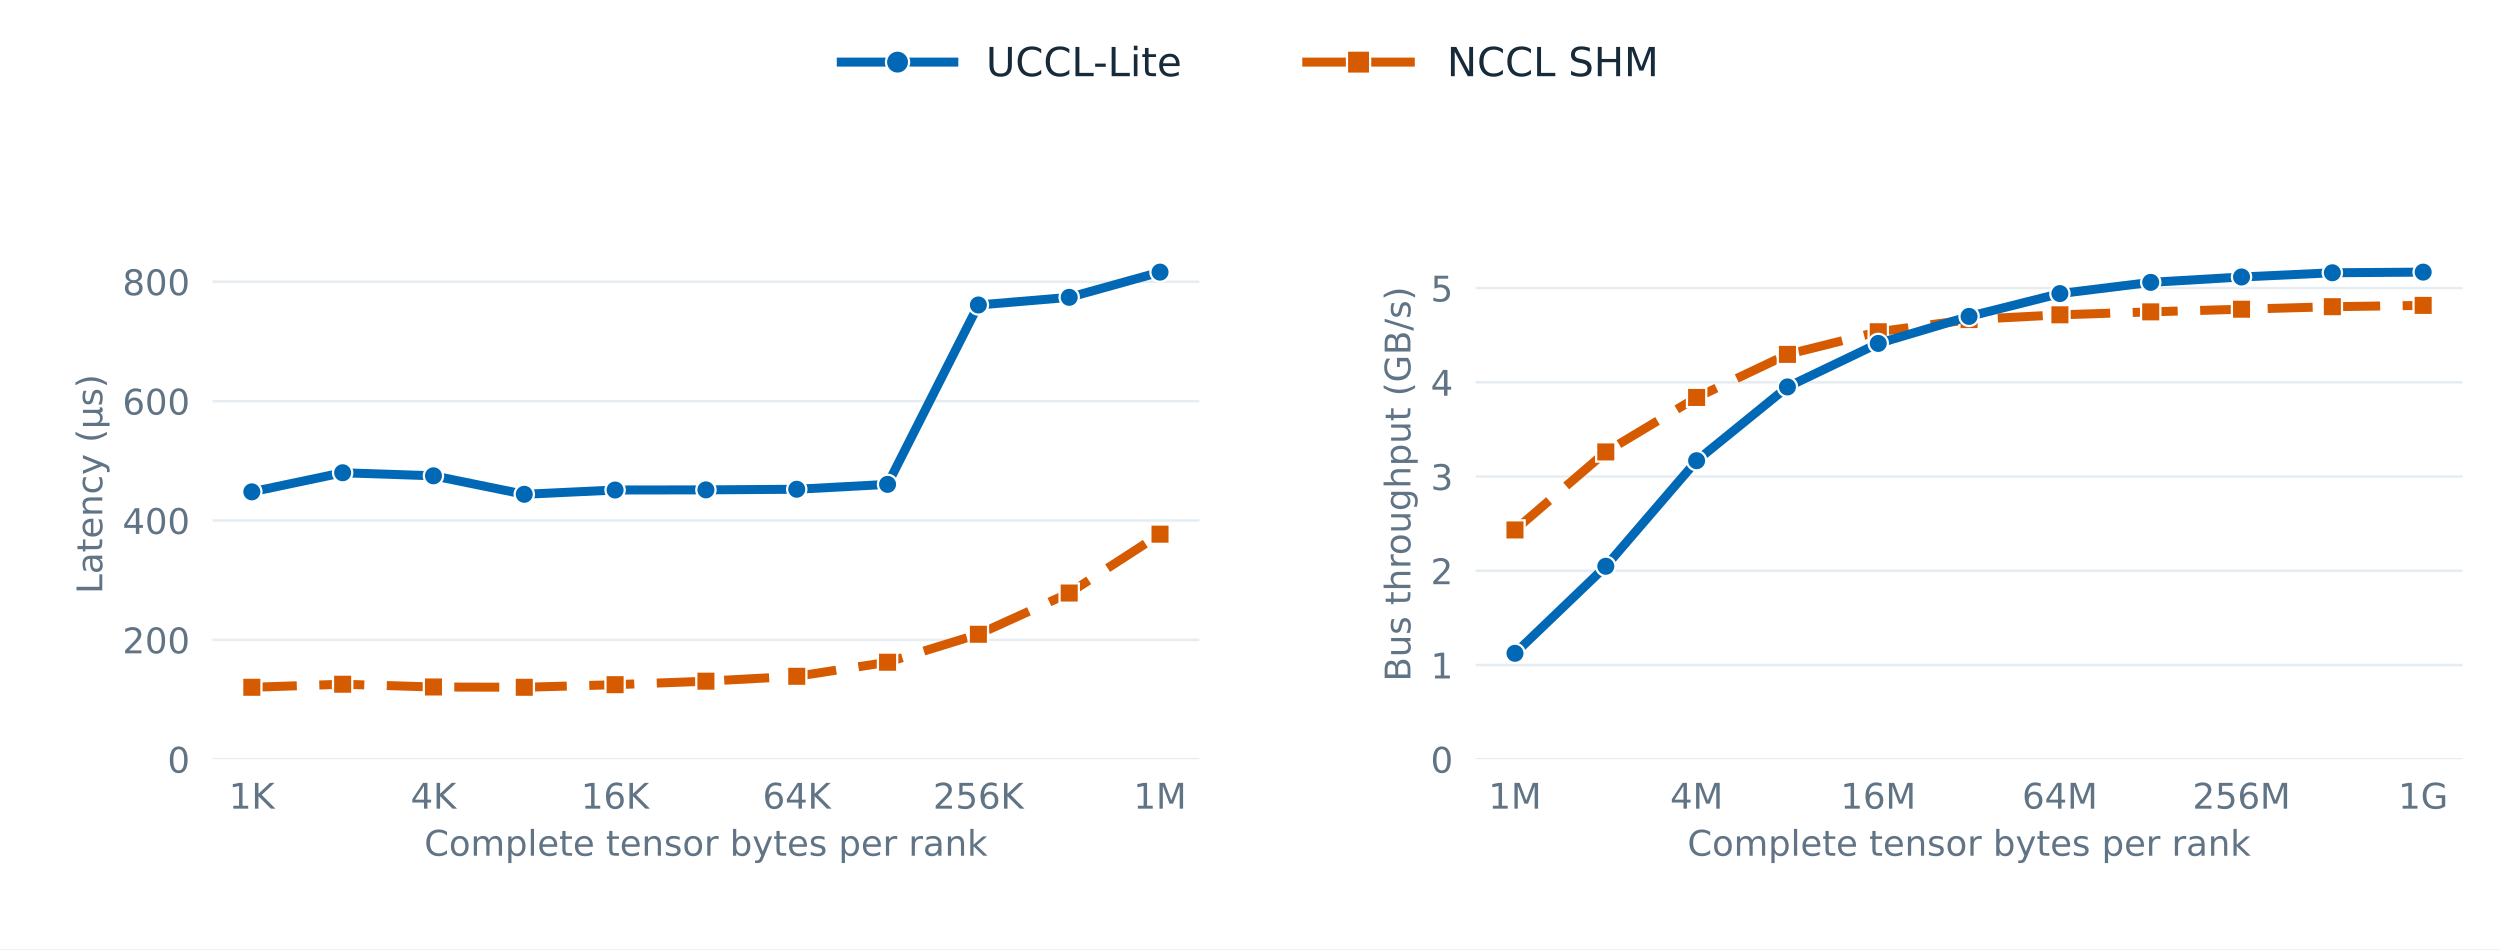
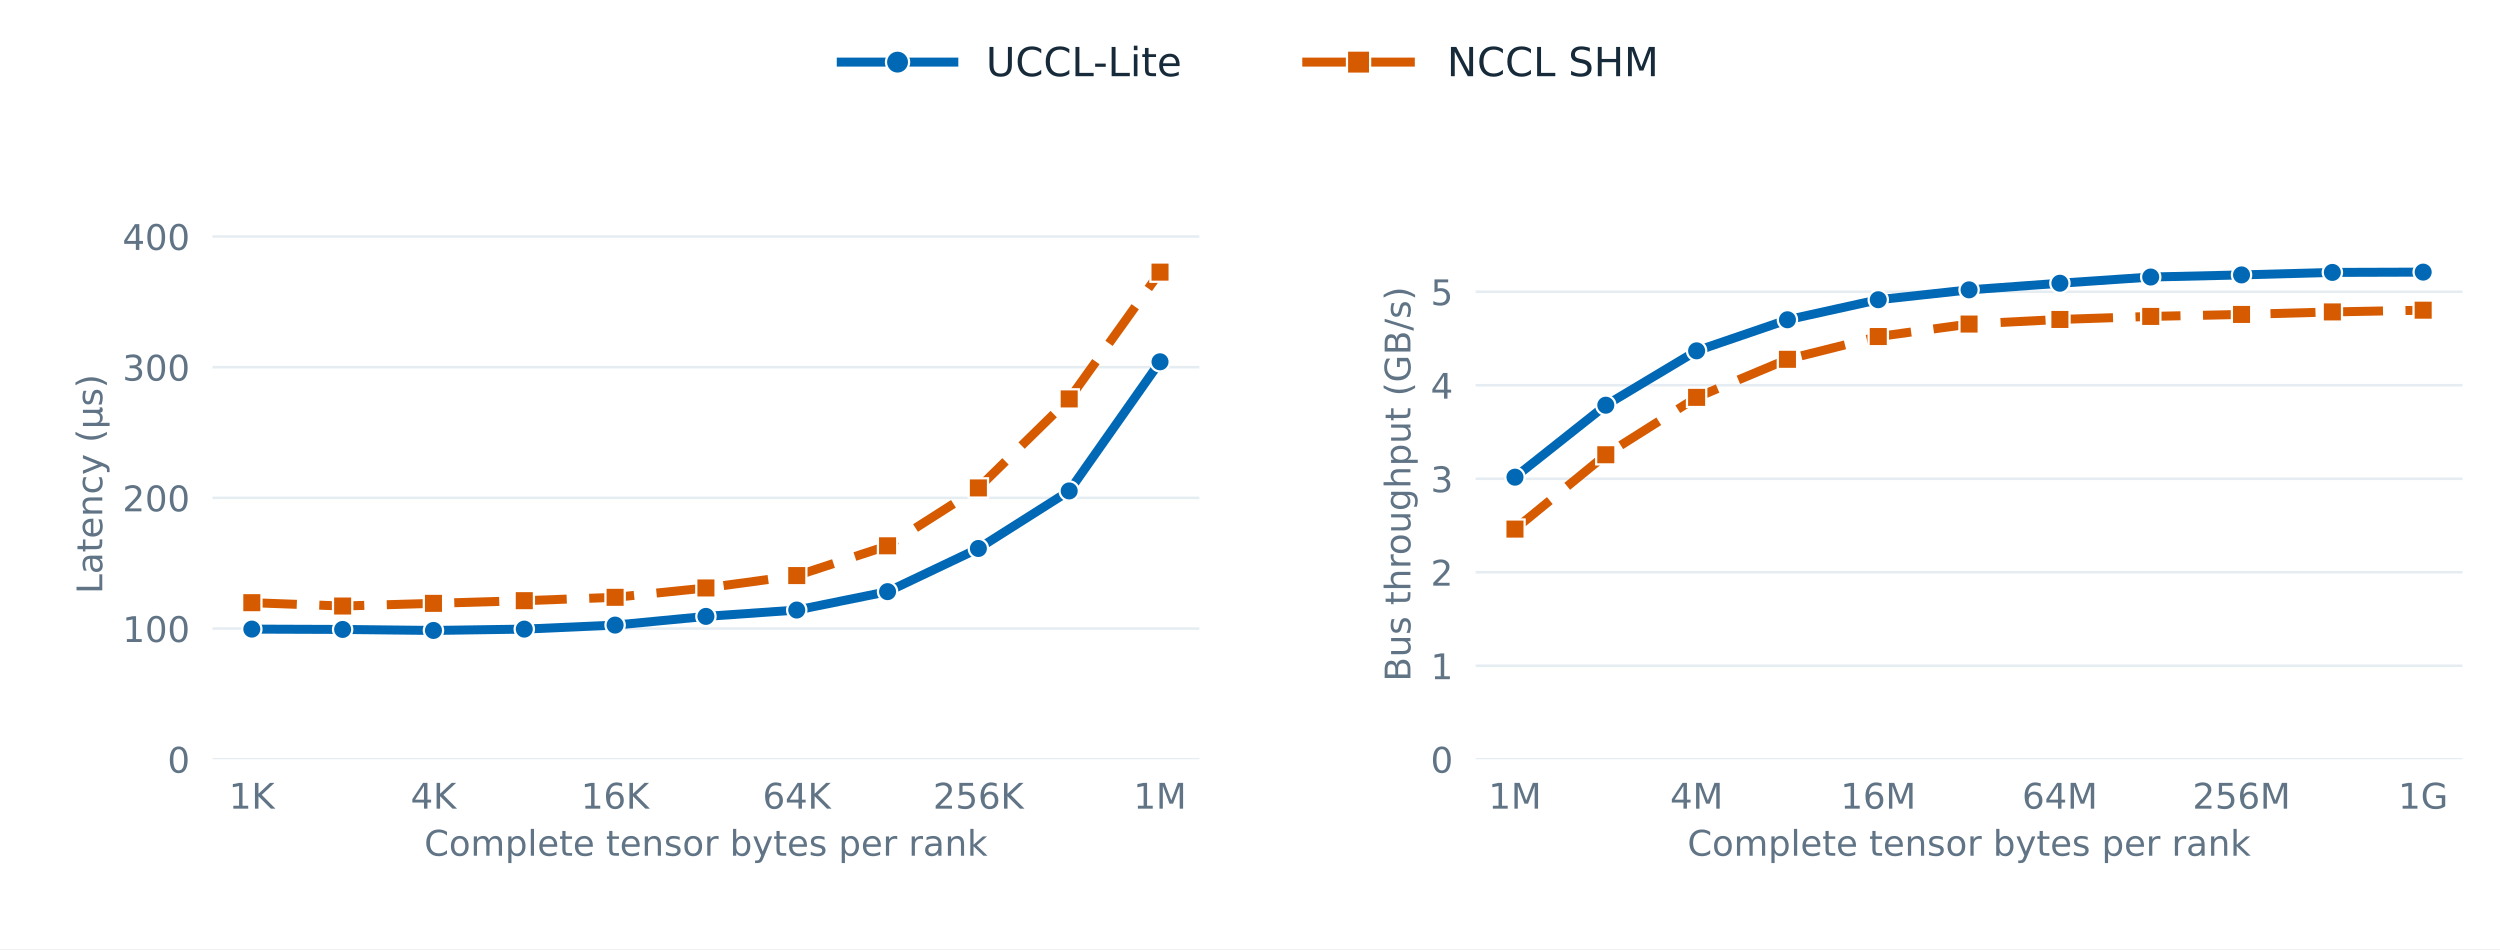
<svg xmlns="http://www.w3.org/2000/svg" xmlns:xlink="http://www.w3.org/1999/xlink" width="777.6pt" height="295.2pt" viewBox="0 0 777.6 295.2" version="1.1">
  <defs>
    <style type="text/css">*{stroke-linejoin: round; stroke-linecap: butt}</style>
  </defs>
  <g id="figure_1">
    <g id="patch_1">
      <path d="M 0 295.2 L 777.6 295.2 L 777.6 0 L 0 0 z " style="fill: #ffffff" />
    </g>
    <g id="axes_1">
      <g id="patch_2">
        <path d="M 66.096 236.16 L 373.043 236.16 L 373.043 64.944 L 66.096 64.944 z " style="fill: #ffffff" />
      </g>
      <g id="matplotlib.axis_1">
        <g id="xtick_1">
          <g id="line2d_1" />
          <g id="text_1">
            <text style="font-size: 11px; font-family: 'DejaVu Sans'; text-anchor: middle; fill: #607486" x="78.327" y="251.518" transform="rotate(-0 78.32651 251.5183)">1K</text>
          </g>
        </g>
        <g id="xtick_2">
          <g id="line2d_2" />
          <g id="text_2">
            <text style="font-size: 11px; font-family: 'DejaVu Sans'; text-anchor: middle; fill: #607486" x="134.824" y="251.518" transform="rotate(-0 134.8238 251.5183)">4K</text>
          </g>
        </g>
        <g id="xtick_3">
          <g id="line2d_3" />
          <g id="text_3">
            <text style="font-size: 11px; font-family: 'DejaVu Sans'; text-anchor: middle; fill: #607486" x="191.321" y="251.518" transform="rotate(-0 191.3211 251.5183)">16K</text>
          </g>
        </g>
        <g id="xtick_4">
          <g id="line2d_4" />
          <g id="text_4">
            <text style="font-size: 11px; font-family: 'DejaVu Sans'; text-anchor: middle; fill: #607486" x="247.818" y="251.518" transform="rotate(-0 247.8183 251.5183)">64K</text>
          </g>
        </g>
        <g id="xtick_5">
          <g id="line2d_5" />
          <g id="text_5">
            <text style="font-size: 11px; font-family: 'DejaVu Sans'; text-anchor: middle; fill: #607486" x="304.316" y="251.518" transform="rotate(-0 304.3156 251.5183)">256K</text>
          </g>
        </g>
        <g id="xtick_6">
          <g id="line2d_6" />
          <g id="text_6">
            <text style="font-size: 11px; font-family: 'DejaVu Sans'; text-anchor: middle; fill: #607486" x="360.813" y="251.518" transform="rotate(-0 360.8129 251.5183)">1M</text>
          </g>
        </g>
        <g id="text_7">
          <text style="font-size: 11px; font-family: 'DejaVu Sans'; text-anchor: middle; fill: #607486" x="219.57" y="266.164" transform="rotate(-0 219.5697 266.1642)">Complete tensor bytes per rank</text>
        </g>
      </g>
      <g id="matplotlib.axis_2">
        <g id="ytick_1">
          <g id="line2d_7">
            <path d="M 66.096 236.16 L 373.043 236.16 " clip-path="url(#pcc9501a2ec)" style="fill: none; stroke: #e6edf2; stroke-width: 0.8; stroke-linecap: square" />
          </g>
          <g id="line2d_8" />
          <g id="text_8">
            <text style="font-size: 11px; font-family: 'DejaVu Sans'; text-anchor: end; fill: #607486" x="59.096" y="240.339" transform="rotate(-0 59.096 240.3391)">0</text>
          </g>
        </g>
        <g id="ytick_2">
          <g id="line2d_9">
-             <path d="M 66.096 199.029 L 373.043 199.029 " clip-path="url(#pcc9501a2ec)" style="fill: none; stroke: #e6edf2; stroke-width: 0.8; stroke-linecap: square" />
+             <path d="M 66.096 195.51 L 373.043 195.51 " clip-path="url(#pcc9501a2ec)" style="fill: none; stroke: #e6edf2; stroke-width: 0.8; stroke-linecap: square" />
          </g>
          <g id="line2d_10" />
          <g id="text_9">
-             <text style="font-size: 11px; font-family: 'DejaVu Sans'; text-anchor: end; fill: #607486" x="59.096" y="203.208" transform="rotate(-0 59.096 203.2081)">200</text>
+             <text style="font-size: 11px; font-family: 'DejaVu Sans'; text-anchor: end; fill: #607486" x="59.096" y="199.689" transform="rotate(-0 59.096 199.6888)">100</text>
          </g>
        </g>
        <g id="ytick_3">
          <g id="line2d_11">
-             <path d="M 66.096 161.898 L 373.043 161.898 " clip-path="url(#pcc9501a2ec)" style="fill: none; stroke: #e6edf2; stroke-width: 0.8; stroke-linecap: square" />
+             <path d="M 66.096 154.859 L 373.043 154.859 " clip-path="url(#pcc9501a2ec)" style="fill: none; stroke: #e6edf2; stroke-width: 0.8; stroke-linecap: square" />
          </g>
          <g id="line2d_12" />
          <g id="text_10">
-             <text style="font-size: 11px; font-family: 'DejaVu Sans'; text-anchor: end; fill: #607486" x="59.096" y="166.077" transform="rotate(-0 59.096 166.077)">400</text>
+             <text style="font-size: 11px; font-family: 'DejaVu Sans'; text-anchor: end; fill: #607486" x="59.096" y="159.038" transform="rotate(-0 59.096 159.0384)">200</text>
          </g>
        </g>
        <g id="ytick_4">
          <g id="line2d_13">
-             <path d="M 66.096 124.767 L 373.043 124.767 " clip-path="url(#pcc9501a2ec)" style="fill: none; stroke: #e6edf2; stroke-width: 0.8; stroke-linecap: square" />
+             <path d="M 66.096 114.209 L 373.043 114.209 " clip-path="url(#pcc9501a2ec)" style="fill: none; stroke: #e6edf2; stroke-width: 0.8; stroke-linecap: square" />
          </g>
          <g id="line2d_14" />
          <g id="text_11">
-             <text style="font-size: 11px; font-family: 'DejaVu Sans'; text-anchor: end; fill: #607486" x="59.096" y="128.946" transform="rotate(-0 59.096 128.9459)">600</text>
+             <text style="font-size: 11px; font-family: 'DejaVu Sans'; text-anchor: end; fill: #607486" x="59.096" y="118.388" transform="rotate(-0 59.096 118.388)">300</text>
          </g>
        </g>
        <g id="ytick_5">
          <g id="line2d_15">
-             <path d="M 66.096 87.636 L 373.043 87.636 " clip-path="url(#pcc9501a2ec)" style="fill: none; stroke: #e6edf2; stroke-width: 0.8; stroke-linecap: square" />
+             <path d="M 66.096 73.558 L 373.043 73.558 " clip-path="url(#pcc9501a2ec)" style="fill: none; stroke: #e6edf2; stroke-width: 0.8; stroke-linecap: square" />
          </g>
          <g id="line2d_16" />
          <g id="text_12">
-             <text style="font-size: 11px; font-family: 'DejaVu Sans'; text-anchor: end; fill: #607486" x="59.096" y="91.815" transform="rotate(-0 59.096 91.81481)">800</text>
+             <text style="font-size: 11px; font-family: 'DejaVu Sans'; text-anchor: end; fill: #607486" x="59.096" y="77.738" transform="rotate(-0 59.096 77.73764)">400</text>
          </g>
        </g>
        <g id="text_13">
          <text style="font-size: 11px; font-family: 'DejaVu Sans'; text-anchor: middle; fill: #607486" x="31.812" y="150.552" transform="rotate(-90 31.81209 150.552)">Latency (µs)</text>
        </g>
      </g>
      <g id="line2d_17">
-         <path d="M 78.327 213.774 L 106.575 212.824 L 134.824 213.679 L 163.072 213.774 L 191.321 212.966 L 219.57 211.873 L 247.818 210.352 L 276.067 205.98 L 304.316 197.282 L 332.564 184.454 L 360.813 166.152 " clip-path="url(#pcc9501a2ec)" style="fill: none; stroke-dasharray: 14,7; stroke-dashoffset: 0; stroke: #d65a00; stroke-width: 2.8" />
+         <path d="M 78.327 187.458 L 106.575 188.498 L 134.824 187.666 L 163.072 186.833 L 191.321 185.793 L 219.57 182.879 L 247.818 179.028 L 276.067 169.767 L 304.316 151.763 L 332.564 124.082 L 360.813 84.641 " clip-path="url(#pcc9501a2ec)" style="fill: none; stroke-dasharray: 14,7; stroke-dashoffset: 0; stroke: #d65a00; stroke-width: 2.8" />
        <defs>
          <path id="mbd1e659322" d="M -3 3 L 3 3 L 3 -3 L -3 -3 z " style="stroke: #ffffff; stroke-width: 0.7; stroke-linejoin: miter" />
        </defs>
        <g clip-path="url(#pcc9501a2ec)">
-           <use xlink:href="#mbd1e659322" x="78.327" y="213.774" style="fill: #d65a00; stroke: #ffffff; stroke-width: 0.7; stroke-linejoin: miter" />
-           <use xlink:href="#mbd1e659322" x="106.575" y="212.824" style="fill: #d65a00; stroke: #ffffff; stroke-width: 0.7; stroke-linejoin: miter" />
-           <use xlink:href="#mbd1e659322" x="134.824" y="213.679" style="fill: #d65a00; stroke: #ffffff; stroke-width: 0.7; stroke-linejoin: miter" />
-           <use xlink:href="#mbd1e659322" x="163.072" y="213.774" style="fill: #d65a00; stroke: #ffffff; stroke-width: 0.7; stroke-linejoin: miter" />
-           <use xlink:href="#mbd1e659322" x="191.321" y="212.966" style="fill: #d65a00; stroke: #ffffff; stroke-width: 0.7; stroke-linejoin: miter" />
-           <use xlink:href="#mbd1e659322" x="219.57" y="211.873" style="fill: #d65a00; stroke: #ffffff; stroke-width: 0.7; stroke-linejoin: miter" />
-           <use xlink:href="#mbd1e659322" x="247.818" y="210.352" style="fill: #d65a00; stroke: #ffffff; stroke-width: 0.7; stroke-linejoin: miter" />
-           <use xlink:href="#mbd1e659322" x="276.067" y="205.98" style="fill: #d65a00; stroke: #ffffff; stroke-width: 0.7; stroke-linejoin: miter" />
-           <use xlink:href="#mbd1e659322" x="304.316" y="197.282" style="fill: #d65a00; stroke: #ffffff; stroke-width: 0.7; stroke-linejoin: miter" />
-           <use xlink:href="#mbd1e659322" x="332.564" y="184.454" style="fill: #d65a00; stroke: #ffffff; stroke-width: 0.7; stroke-linejoin: miter" />
-           <use xlink:href="#mbd1e659322" x="360.813" y="166.152" style="fill: #d65a00; stroke: #ffffff; stroke-width: 0.7; stroke-linejoin: miter" />
+           <use xlink:href="#mbd1e659322" x="78.327" y="187.458" style="fill: #d65a00; stroke: #ffffff; stroke-width: 0.7; stroke-linejoin: miter" />
+           <use xlink:href="#mbd1e659322" x="106.575" y="188.498" style="fill: #d65a00; stroke: #ffffff; stroke-width: 0.7; stroke-linejoin: miter" />
+           <use xlink:href="#mbd1e659322" x="134.824" y="187.666" style="fill: #d65a00; stroke: #ffffff; stroke-width: 0.7; stroke-linejoin: miter" />
+           <use xlink:href="#mbd1e659322" x="163.072" y="186.833" style="fill: #d65a00; stroke: #ffffff; stroke-width: 0.7; stroke-linejoin: miter" />
+           <use xlink:href="#mbd1e659322" x="191.321" y="185.793" style="fill: #d65a00; stroke: #ffffff; stroke-width: 0.7; stroke-linejoin: miter" />
+           <use xlink:href="#mbd1e659322" x="219.57" y="182.879" style="fill: #d65a00; stroke: #ffffff; stroke-width: 0.7; stroke-linejoin: miter" />
+           <use xlink:href="#mbd1e659322" x="247.818" y="179.028" style="fill: #d65a00; stroke: #ffffff; stroke-width: 0.7; stroke-linejoin: miter" />
+           <use xlink:href="#mbd1e659322" x="276.067" y="169.767" style="fill: #d65a00; stroke: #ffffff; stroke-width: 0.7; stroke-linejoin: miter" />
+           <use xlink:href="#mbd1e659322" x="304.316" y="151.763" style="fill: #d65a00; stroke: #ffffff; stroke-width: 0.7; stroke-linejoin: miter" />
+           <use xlink:href="#mbd1e659322" x="332.564" y="124.082" style="fill: #d65a00; stroke: #ffffff; stroke-width: 0.7; stroke-linejoin: miter" />
+           <use xlink:href="#mbd1e659322" x="360.813" y="84.641" style="fill: #d65a00; stroke: #ffffff; stroke-width: 0.7; stroke-linejoin: miter" />
        </g>
      </g>
      <g id="line2d_18">
-         <path d="M 78.327 152.983 L 106.575 147.044 L 134.824 147.996 L 163.072 153.747 L 191.321 152.416 L 219.57 152.369 L 247.818 152.178 L 276.067 150.658 L 304.316 94.86 L 332.564 92.484 L 360.813 84.641 " clip-path="url(#pcc9501a2ec)" style="fill: none; stroke: #0068b5; stroke-width: 2.8; stroke-linecap: square" />
+         <path d="M 78.327 195.679 L 106.575 195.783 L 134.824 196.095 L 163.072 195.679 L 191.321 194.43 L 219.57 191.724 L 247.818 189.747 L 276.067 184.023 L 304.316 170.599 L 332.564 152.7 L 360.813 112.531 " clip-path="url(#pcc9501a2ec)" style="fill: none; stroke: #0068b5; stroke-width: 2.8; stroke-linecap: square" />
        <defs>
          <path id="me8a90994ab" d="M 0 3 C 0.796 3 1.559 2.684 2.121 2.121 C 2.684 1.559 3 0.796 3 0 C 3 -0.796 2.684 -1.559 2.121 -2.121 C 1.559 -2.684 0.796 -3 0 -3 C -0.796 -3 -1.559 -2.684 -2.121 -2.121 C -2.684 -1.559 -3 -0.796 -3 0 C -3 0.796 -2.684 1.559 -2.121 2.121 C -1.559 2.684 -0.796 3 0 3 z " style="stroke: #ffffff; stroke-width: 0.7" />
        </defs>
        <g clip-path="url(#pcc9501a2ec)">
-           <use xlink:href="#me8a90994ab" x="78.327" y="152.983" style="fill: #0068b5; stroke: #ffffff; stroke-width: 0.7" />
-           <use xlink:href="#me8a90994ab" x="106.575" y="147.044" style="fill: #0068b5; stroke: #ffffff; stroke-width: 0.7" />
-           <use xlink:href="#me8a90994ab" x="134.824" y="147.996" style="fill: #0068b5; stroke: #ffffff; stroke-width: 0.7" />
-           <use xlink:href="#me8a90994ab" x="163.072" y="153.747" style="fill: #0068b5; stroke: #ffffff; stroke-width: 0.7" />
-           <use xlink:href="#me8a90994ab" x="191.321" y="152.416" style="fill: #0068b5; stroke: #ffffff; stroke-width: 0.7" />
-           <use xlink:href="#me8a90994ab" x="219.57" y="152.369" style="fill: #0068b5; stroke: #ffffff; stroke-width: 0.7" />
-           <use xlink:href="#me8a90994ab" x="247.818" y="152.178" style="fill: #0068b5; stroke: #ffffff; stroke-width: 0.7" />
-           <use xlink:href="#me8a90994ab" x="276.067" y="150.658" style="fill: #0068b5; stroke: #ffffff; stroke-width: 0.7" />
-           <use xlink:href="#me8a90994ab" x="304.316" y="94.86" style="fill: #0068b5; stroke: #ffffff; stroke-width: 0.7" />
-           <use xlink:href="#me8a90994ab" x="332.564" y="92.484" style="fill: #0068b5; stroke: #ffffff; stroke-width: 0.7" />
-           <use xlink:href="#me8a90994ab" x="360.813" y="84.641" style="fill: #0068b5; stroke: #ffffff; stroke-width: 0.7" />
+           <use xlink:href="#me8a90994ab" x="78.327" y="195.679" style="fill: #0068b5; stroke: #ffffff; stroke-width: 0.7" />
+           <use xlink:href="#me8a90994ab" x="106.575" y="195.783" style="fill: #0068b5; stroke: #ffffff; stroke-width: 0.7" />
+           <use xlink:href="#me8a90994ab" x="134.824" y="196.095" style="fill: #0068b5; stroke: #ffffff; stroke-width: 0.7" />
+           <use xlink:href="#me8a90994ab" x="163.072" y="195.679" style="fill: #0068b5; stroke: #ffffff; stroke-width: 0.7" />
+           <use xlink:href="#me8a90994ab" x="191.321" y="194.43" style="fill: #0068b5; stroke: #ffffff; stroke-width: 0.7" />
+           <use xlink:href="#me8a90994ab" x="219.57" y="191.724" style="fill: #0068b5; stroke: #ffffff; stroke-width: 0.7" />
+           <use xlink:href="#me8a90994ab" x="247.818" y="189.747" style="fill: #0068b5; stroke: #ffffff; stroke-width: 0.7" />
+           <use xlink:href="#me8a90994ab" x="276.067" y="184.023" style="fill: #0068b5; stroke: #ffffff; stroke-width: 0.7" />
+           <use xlink:href="#me8a90994ab" x="304.316" y="170.599" style="fill: #0068b5; stroke: #ffffff; stroke-width: 0.7" />
+           <use xlink:href="#me8a90994ab" x="332.564" y="152.7" style="fill: #0068b5; stroke: #ffffff; stroke-width: 0.7" />
+           <use xlink:href="#me8a90994ab" x="360.813" y="112.531" style="fill: #0068b5; stroke: #ffffff; stroke-width: 0.7" />
        </g>
      </g>
    </g>
    <g id="axes_2">
      <g id="patch_3">
        <path d="M 458.989 236.16 L 765.936 236.16 L 765.936 64.944 L 458.989 64.944 z " style="fill: #ffffff" />
      </g>
      <g id="matplotlib.axis_3">
        <g id="xtick_7">
          <g id="line2d_19" />
          <g id="text_14">
            <text style="font-size: 11px; font-family: 'DejaVu Sans'; text-anchor: middle; fill: #607486" x="471.219" y="251.518" transform="rotate(-0 471.2191 251.5183)">1M</text>
          </g>
        </g>
        <g id="xtick_8">
          <g id="line2d_20" />
          <g id="text_15">
            <text style="font-size: 11px; font-family: 'DejaVu Sans'; text-anchor: middle; fill: #607486" x="527.716" y="251.518" transform="rotate(-0 527.7164 251.5183)">4M</text>
          </g>
        </g>
        <g id="xtick_9">
          <g id="line2d_21" />
          <g id="text_16">
            <text style="font-size: 11px; font-family: 'DejaVu Sans'; text-anchor: middle; fill: #607486" x="584.214" y="251.518" transform="rotate(-0 584.2137 251.5183)">16M</text>
          </g>
        </g>
        <g id="xtick_10">
          <g id="line2d_22" />
          <g id="text_17">
            <text style="font-size: 11px; font-family: 'DejaVu Sans'; text-anchor: middle; fill: #607486" x="640.711" y="251.518" transform="rotate(-0 640.711 251.5183)">64M</text>
          </g>
        </g>
        <g id="xtick_11">
          <g id="line2d_23" />
          <g id="text_18">
            <text style="font-size: 11px; font-family: 'DejaVu Sans'; text-anchor: middle; fill: #607486" x="697.208" y="251.518" transform="rotate(-0 697.2082 251.5183)">256M</text>
          </g>
        </g>
        <g id="xtick_12">
          <g id="line2d_24" />
          <g id="text_19">
            <text style="font-size: 11px; font-family: 'DejaVu Sans'; text-anchor: middle; fill: #607486" x="753.705" y="251.518" transform="rotate(-0 753.7055 251.5183)">1G</text>
          </g>
        </g>
        <g id="text_20">
          <text style="font-size: 11px; font-family: 'DejaVu Sans'; text-anchor: middle; fill: #607486" x="612.462" y="266.164" transform="rotate(-0 612.4623 266.1642)">Complete tensor bytes per rank</text>
        </g>
      </g>
      <g id="matplotlib.axis_4">
        <g id="ytick_6">
          <g id="line2d_25">
            <path d="M 458.989 236.16 L 765.936 236.16 " clip-path="url(#pd6201156bf)" style="fill: none; stroke: #e6edf2; stroke-width: 0.8; stroke-linecap: square" />
          </g>
          <g id="line2d_26" />
          <g id="text_21">
            <text style="font-size: 11px; font-family: 'DejaVu Sans'; text-anchor: end; fill: #607486" x="451.989" y="240.339" transform="rotate(-0 451.9886 240.3391)">0</text>
          </g>
        </g>
        <g id="ytick_7">
          <g id="line2d_27">
-             <path d="M 458.989 206.847 L 765.936 206.847 " clip-path="url(#pd6201156bf)" style="fill: none; stroke: #e6edf2; stroke-width: 0.8; stroke-linecap: square" />
+             <path d="M 458.989 207.077 L 765.936 207.077 " clip-path="url(#pd6201156bf)" style="fill: none; stroke: #e6edf2; stroke-width: 0.8; stroke-linecap: square" />
          </g>
          <g id="line2d_28" />
          <g id="text_22">
-             <text style="font-size: 11px; font-family: 'DejaVu Sans'; text-anchor: end; fill: #607486" x="451.989" y="211.027" transform="rotate(-0 451.9886 211.0266)">1</text>
+             <text style="font-size: 11px; font-family: 'DejaVu Sans'; text-anchor: end; fill: #607486" x="451.989" y="211.256" transform="rotate(-0 451.9886 211.256)">1</text>
          </g>
        </g>
        <g id="ytick_8">
          <g id="line2d_29">
-             <path d="M 458.989 177.535 L 765.936 177.535 " clip-path="url(#pd6201156bf)" style="fill: none; stroke: #e6edf2; stroke-width: 0.8; stroke-linecap: square" />
+             <path d="M 458.989 177.994 L 765.936 177.994 " clip-path="url(#pd6201156bf)" style="fill: none; stroke: #e6edf2; stroke-width: 0.8; stroke-linecap: square" />
          </g>
          <g id="line2d_30" />
          <g id="text_23">
-             <text style="font-size: 11px; font-family: 'DejaVu Sans'; text-anchor: end; fill: #607486" x="451.989" y="181.714" transform="rotate(-0 451.9886 181.714)">2</text>
+             <text style="font-size: 11px; font-family: 'DejaVu Sans'; text-anchor: end; fill: #607486" x="451.989" y="182.173" transform="rotate(-0 451.9886 182.1728)">2</text>
          </g>
        </g>
        <g id="ytick_9">
          <g id="line2d_31">
-             <path d="M 458.989 148.222 L 765.936 148.222 " clip-path="url(#pd6201156bf)" style="fill: none; stroke: #e6edf2; stroke-width: 0.8; stroke-linecap: square" />
+             <path d="M 458.989 148.91 L 765.936 148.91 " clip-path="url(#pd6201156bf)" style="fill: none; stroke: #e6edf2; stroke-width: 0.8; stroke-linecap: square" />
          </g>
          <g id="line2d_32" />
          <g id="text_24">
-             <text style="font-size: 11px; font-family: 'DejaVu Sans'; text-anchor: end; fill: #607486" x="451.989" y="152.401" transform="rotate(-0 451.9886 152.4014)">3</text>
+             <text style="font-size: 11px; font-family: 'DejaVu Sans'; text-anchor: end; fill: #607486" x="451.989" y="153.09" transform="rotate(-0 451.9886 153.0896)">3</text>
          </g>
        </g>
        <g id="ytick_10">
          <g id="line2d_33">
-             <path d="M 458.989 118.91 L 765.936 118.91 " clip-path="url(#pd6201156bf)" style="fill: none; stroke: #e6edf2; stroke-width: 0.8; stroke-linecap: square" />
+             <path d="M 458.989 119.827 L 765.936 119.827 " clip-path="url(#pd6201156bf)" style="fill: none; stroke: #e6edf2; stroke-width: 0.8; stroke-linecap: square" />
          </g>
          <g id="line2d_34" />
          <g id="text_25">
-             <text style="font-size: 11px; font-family: 'DejaVu Sans'; text-anchor: end; fill: #607486" x="451.989" y="123.089" transform="rotate(-0 451.9886 123.0889)">4</text>
+             <text style="font-size: 11px; font-family: 'DejaVu Sans'; text-anchor: end; fill: #607486" x="451.989" y="124.006" transform="rotate(-0 451.9886 124.0064)">4</text>
          </g>
        </g>
        <g id="ytick_11">
          <g id="line2d_35">
-             <path d="M 458.989 89.597 L 765.936 89.597 " clip-path="url(#pd6201156bf)" style="fill: none; stroke: #e6edf2; stroke-width: 0.8; stroke-linecap: square" />
+             <path d="M 458.989 90.744 L 765.936 90.744 " clip-path="url(#pd6201156bf)" style="fill: none; stroke: #e6edf2; stroke-width: 0.8; stroke-linecap: square" />
          </g>
          <g id="line2d_36" />
          <g id="text_26">
-             <text style="font-size: 11px; font-family: 'DejaVu Sans'; text-anchor: end; fill: #607486" x="451.989" y="93.776" transform="rotate(-0 451.9886 93.7763)">5</text>
+             <text style="font-size: 11px; font-family: 'DejaVu Sans'; text-anchor: end; fill: #607486" x="451.989" y="94.923" transform="rotate(-0 451.9886 94.92322)">5</text>
          </g>
        </g>
        <g id="text_27">
          <text style="font-size: 11px; font-family: 'DejaVu Sans'; text-anchor: middle; fill: #607486" x="438.702" y="150.552" transform="rotate(-90 438.7022 150.552)">Bus throughput (GB/s)</text>
        </g>
      </g>
      <g id="line2d_37">
-         <path d="M 471.219 164.839 L 499.468 140.567 L 527.716 123.62 L 555.965 110.231 L 584.214 103.188 L 612.462 99.401 L 640.711 97.92 L 668.96 97.001 L 697.208 96.178 L 725.457 95.394 L 753.705 94.987 " clip-path="url(#pd6201156bf)" style="fill: none; stroke-dasharray: 14,7; stroke-dashoffset: 0; stroke: #d65a00; stroke-width: 2.8" />
+         <path d="M 471.219 164.571 L 499.468 141.445 L 527.716 123.596 L 555.965 111.757 L 584.214 104.676 L 612.462 100.796 L 640.711 99.364 L 668.96 98.419 L 697.208 97.803 L 725.457 97.02 L 753.705 96.481 " clip-path="url(#pd6201156bf)" style="fill: none; stroke-dasharray: 14,7; stroke-dashoffset: 0; stroke: #d65a00; stroke-width: 2.8" />
        <g clip-path="url(#pd6201156bf)">
-           <use xlink:href="#mbd1e659322" x="471.219" y="164.839" style="fill: #d65a00; stroke: #ffffff; stroke-width: 0.7; stroke-linejoin: miter" />
-           <use xlink:href="#mbd1e659322" x="499.468" y="140.567" style="fill: #d65a00; stroke: #ffffff; stroke-width: 0.7; stroke-linejoin: miter" />
-           <use xlink:href="#mbd1e659322" x="527.716" y="123.62" style="fill: #d65a00; stroke: #ffffff; stroke-width: 0.7; stroke-linejoin: miter" />
-           <use xlink:href="#mbd1e659322" x="555.965" y="110.231" style="fill: #d65a00; stroke: #ffffff; stroke-width: 0.7; stroke-linejoin: miter" />
-           <use xlink:href="#mbd1e659322" x="584.214" y="103.188" style="fill: #d65a00; stroke: #ffffff; stroke-width: 0.7; stroke-linejoin: miter" />
-           <use xlink:href="#mbd1e659322" x="612.462" y="99.401" style="fill: #d65a00; stroke: #ffffff; stroke-width: 0.7; stroke-linejoin: miter" />
-           <use xlink:href="#mbd1e659322" x="640.711" y="97.92" style="fill: #d65a00; stroke: #ffffff; stroke-width: 0.7; stroke-linejoin: miter" />
-           <use xlink:href="#mbd1e659322" x="668.96" y="97.001" style="fill: #d65a00; stroke: #ffffff; stroke-width: 0.7; stroke-linejoin: miter" />
-           <use xlink:href="#mbd1e659322" x="697.208" y="96.178" style="fill: #d65a00; stroke: #ffffff; stroke-width: 0.7; stroke-linejoin: miter" />
-           <use xlink:href="#mbd1e659322" x="725.457" y="95.394" style="fill: #d65a00; stroke: #ffffff; stroke-width: 0.7; stroke-linejoin: miter" />
-           <use xlink:href="#mbd1e659322" x="753.705" y="94.987" style="fill: #d65a00; stroke: #ffffff; stroke-width: 0.7; stroke-linejoin: miter" />
+           <use xlink:href="#mbd1e659322" x="471.219" y="164.571" style="fill: #d65a00; stroke: #ffffff; stroke-width: 0.7; stroke-linejoin: miter" />
+           <use xlink:href="#mbd1e659322" x="499.468" y="141.445" style="fill: #d65a00; stroke: #ffffff; stroke-width: 0.7; stroke-linejoin: miter" />
+           <use xlink:href="#mbd1e659322" x="527.716" y="123.596" style="fill: #d65a00; stroke: #ffffff; stroke-width: 0.7; stroke-linejoin: miter" />
+           <use xlink:href="#mbd1e659322" x="555.965" y="111.757" style="fill: #d65a00; stroke: #ffffff; stroke-width: 0.7; stroke-linejoin: miter" />
+           <use xlink:href="#mbd1e659322" x="584.214" y="104.676" style="fill: #d65a00; stroke: #ffffff; stroke-width: 0.7; stroke-linejoin: miter" />
+           <use xlink:href="#mbd1e659322" x="612.462" y="100.796" style="fill: #d65a00; stroke: #ffffff; stroke-width: 0.7; stroke-linejoin: miter" />
+           <use xlink:href="#mbd1e659322" x="640.711" y="99.364" style="fill: #d65a00; stroke: #ffffff; stroke-width: 0.7; stroke-linejoin: miter" />
+           <use xlink:href="#mbd1e659322" x="668.96" y="98.419" style="fill: #d65a00; stroke: #ffffff; stroke-width: 0.7; stroke-linejoin: miter" />
+           <use xlink:href="#mbd1e659322" x="697.208" y="97.803" style="fill: #d65a00; stroke: #ffffff; stroke-width: 0.7; stroke-linejoin: miter" />
+           <use xlink:href="#mbd1e659322" x="725.457" y="97.02" style="fill: #d65a00; stroke: #ffffff; stroke-width: 0.7; stroke-linejoin: miter" />
+           <use xlink:href="#mbd1e659322" x="753.705" y="96.481" style="fill: #d65a00; stroke: #ffffff; stroke-width: 0.7; stroke-linejoin: miter" />
        </g>
      </g>
      <g id="line2d_38">
-         <path d="M 471.219 203.206 L 499.468 176.128 L 527.716 143.293 L 555.965 120.348 L 584.214 106.82 L 612.462 98.415 L 640.711 91.314 L 668.96 87.826 L 697.208 86.151 L 725.457 84.84 L 753.705 84.641 " clip-path="url(#pd6201156bf)" style="fill: none; stroke: #0068b5; stroke-width: 2.8; stroke-linecap: square" />
+         <path d="M 471.219 148.421 L 499.468 126.034 L 527.716 109.123 L 555.965 99.46 L 584.214 93.227 L 612.462 90.155 L 640.711 88.097 L 668.96 86.169 L 697.208 85.509 L 725.457 84.731 L 753.705 84.641 " clip-path="url(#pd6201156bf)" style="fill: none; stroke: #0068b5; stroke-width: 2.8; stroke-linecap: square" />
        <g clip-path="url(#pd6201156bf)">
-           <use xlink:href="#me8a90994ab" x="471.219" y="203.206" style="fill: #0068b5; stroke: #ffffff; stroke-width: 0.7" />
-           <use xlink:href="#me8a90994ab" x="499.468" y="176.128" style="fill: #0068b5; stroke: #ffffff; stroke-width: 0.7" />
-           <use xlink:href="#me8a90994ab" x="527.716" y="143.293" style="fill: #0068b5; stroke: #ffffff; stroke-width: 0.7" />
-           <use xlink:href="#me8a90994ab" x="555.965" y="120.348" style="fill: #0068b5; stroke: #ffffff; stroke-width: 0.7" />
-           <use xlink:href="#me8a90994ab" x="584.214" y="106.82" style="fill: #0068b5; stroke: #ffffff; stroke-width: 0.7" />
-           <use xlink:href="#me8a90994ab" x="612.462" y="98.415" style="fill: #0068b5; stroke: #ffffff; stroke-width: 0.7" />
-           <use xlink:href="#me8a90994ab" x="640.711" y="91.314" style="fill: #0068b5; stroke: #ffffff; stroke-width: 0.7" />
-           <use xlink:href="#me8a90994ab" x="668.96" y="87.826" style="fill: #0068b5; stroke: #ffffff; stroke-width: 0.7" />
-           <use xlink:href="#me8a90994ab" x="697.208" y="86.151" style="fill: #0068b5; stroke: #ffffff; stroke-width: 0.7" />
-           <use xlink:href="#me8a90994ab" x="725.457" y="84.84" style="fill: #0068b5; stroke: #ffffff; stroke-width: 0.7" />
+           <use xlink:href="#me8a90994ab" x="471.219" y="148.421" style="fill: #0068b5; stroke: #ffffff; stroke-width: 0.7" />
+           <use xlink:href="#me8a90994ab" x="499.468" y="126.034" style="fill: #0068b5; stroke: #ffffff; stroke-width: 0.7" />
+           <use xlink:href="#me8a90994ab" x="527.716" y="109.123" style="fill: #0068b5; stroke: #ffffff; stroke-width: 0.7" />
+           <use xlink:href="#me8a90994ab" x="555.965" y="99.46" style="fill: #0068b5; stroke: #ffffff; stroke-width: 0.7" />
+           <use xlink:href="#me8a90994ab" x="584.214" y="93.227" style="fill: #0068b5; stroke: #ffffff; stroke-width: 0.7" />
+           <use xlink:href="#me8a90994ab" x="612.462" y="90.155" style="fill: #0068b5; stroke: #ffffff; stroke-width: 0.7" />
+           <use xlink:href="#me8a90994ab" x="640.711" y="88.097" style="fill: #0068b5; stroke: #ffffff; stroke-width: 0.7" />
+           <use xlink:href="#me8a90994ab" x="668.96" y="86.169" style="fill: #0068b5; stroke: #ffffff; stroke-width: 0.7" />
+           <use xlink:href="#me8a90994ab" x="697.208" y="85.509" style="fill: #0068b5; stroke: #ffffff; stroke-width: 0.7" />
+           <use xlink:href="#me8a90994ab" x="725.457" y="84.731" style="fill: #0068b5; stroke: #ffffff; stroke-width: 0.7" />
          <use xlink:href="#me8a90994ab" x="753.705" y="84.641" style="fill: #0068b5; stroke: #ffffff; stroke-width: 0.7" />
        </g>
      </g>
    </g>
    <g id="legend_1">
      <g id="line2d_39">
        <path d="M 261.671 19.325 L 279.171 19.325 L 296.671 19.325 " style="fill: none; stroke: #0068b5; stroke-width: 2.8; stroke-linecap: square" />
        <defs>
          <path id="m99c216711a" d="M 0 3.6 C 0.955 3.6 1.87 3.221 2.546 2.546 C 3.221 1.87 3.6 0.955 3.6 0 C 3.6 -0.955 3.221 -1.87 2.546 -2.546 C 1.87 -3.221 0.955 -3.6 0 -3.6 C -0.955 -3.6 -1.87 -3.221 -2.546 -2.546 C -3.221 -1.87 -3.6 -0.955 -3.6 0 C -3.6 0.955 -3.221 1.87 -2.546 2.546 C -1.87 3.221 -0.955 3.6 0 3.6 z " style="stroke: #ffffff; stroke-width: 0.7" />
        </defs>
        <g>
          <use xlink:href="#m99c216711a" x="279.171" y="19.325" style="fill: #0068b5; stroke: #ffffff; stroke-width: 0.7" />
        </g>
      </g>
      <g id="text_28">
        <text style="font-size: 12.5px; font-family: 'DejaVu Sans'; text-anchor: start; fill: #172a3a" x="306.671" y="23.7" transform="rotate(-0 306.6711 23.70005)">UCCL-Lite</text>
      </g>
      <g id="line2d_40">
        <path d="M 405.062 19.325 L 422.562 19.325 L 440.062 19.325 " style="fill: none; stroke-dasharray: 14,7; stroke-dashoffset: 0; stroke: #d65a00; stroke-width: 2.8" />
        <defs>
          <path id="ma80281dc45" d="M -3.6 3.6 L 3.6 3.6 L 3.6 -3.6 L -3.6 -3.6 z " style="stroke: #ffffff; stroke-width: 0.7; stroke-linejoin: miter" />
        </defs>
        <g>
          <use xlink:href="#ma80281dc45" x="422.562" y="19.325" style="fill: #d65a00; stroke: #ffffff; stroke-width: 0.7; stroke-linejoin: miter" />
        </g>
      </g>
      <g id="text_29">
        <text style="font-size: 12.5px; font-family: 'DejaVu Sans'; text-anchor: start; fill: #172a3a" x="450.062" y="23.7" transform="rotate(-0 450.0617 23.70005)">NCCL SHM</text>
      </g>
    </g>
  </g>
  <defs>
    <clipPath id="pcc9501a2ec">
      <rect x="66.096" y="64.944" width="306.947" height="171.216" />
    </clipPath>
    <clipPath id="pd6201156bf">
      <rect x="458.989" y="64.944" width="306.947" height="171.216" />
    </clipPath>
  </defs>
</svg>
